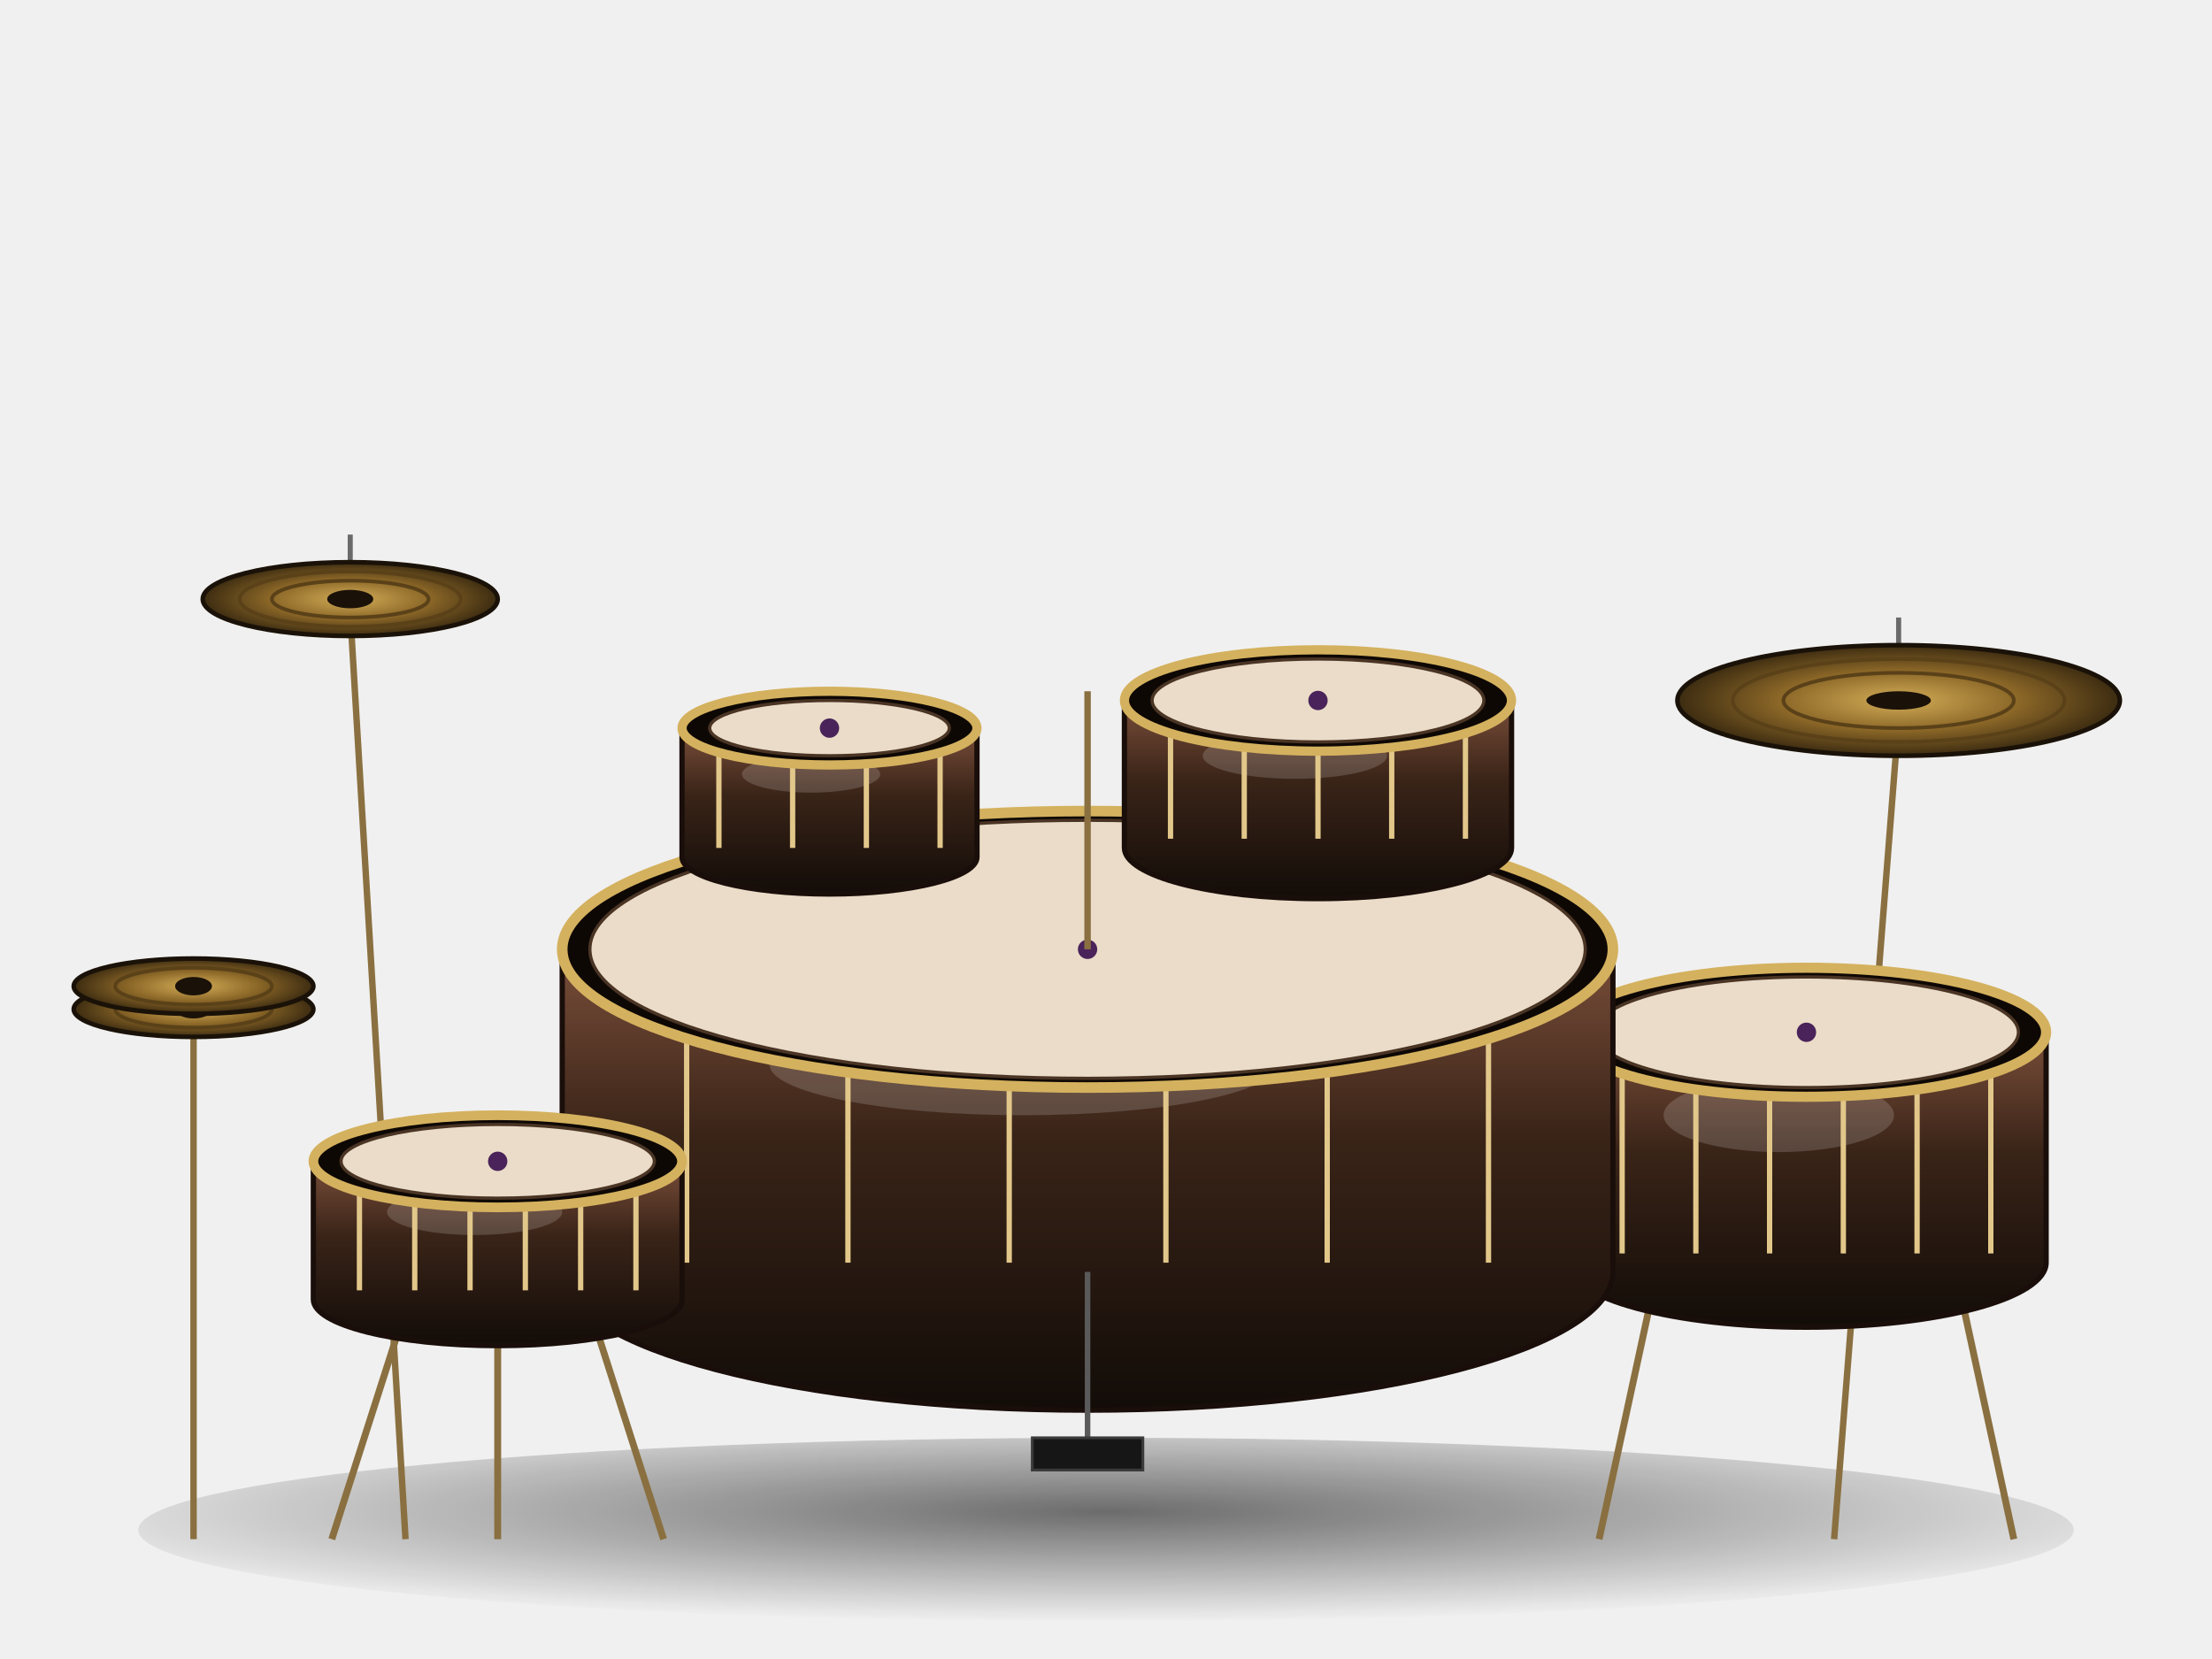
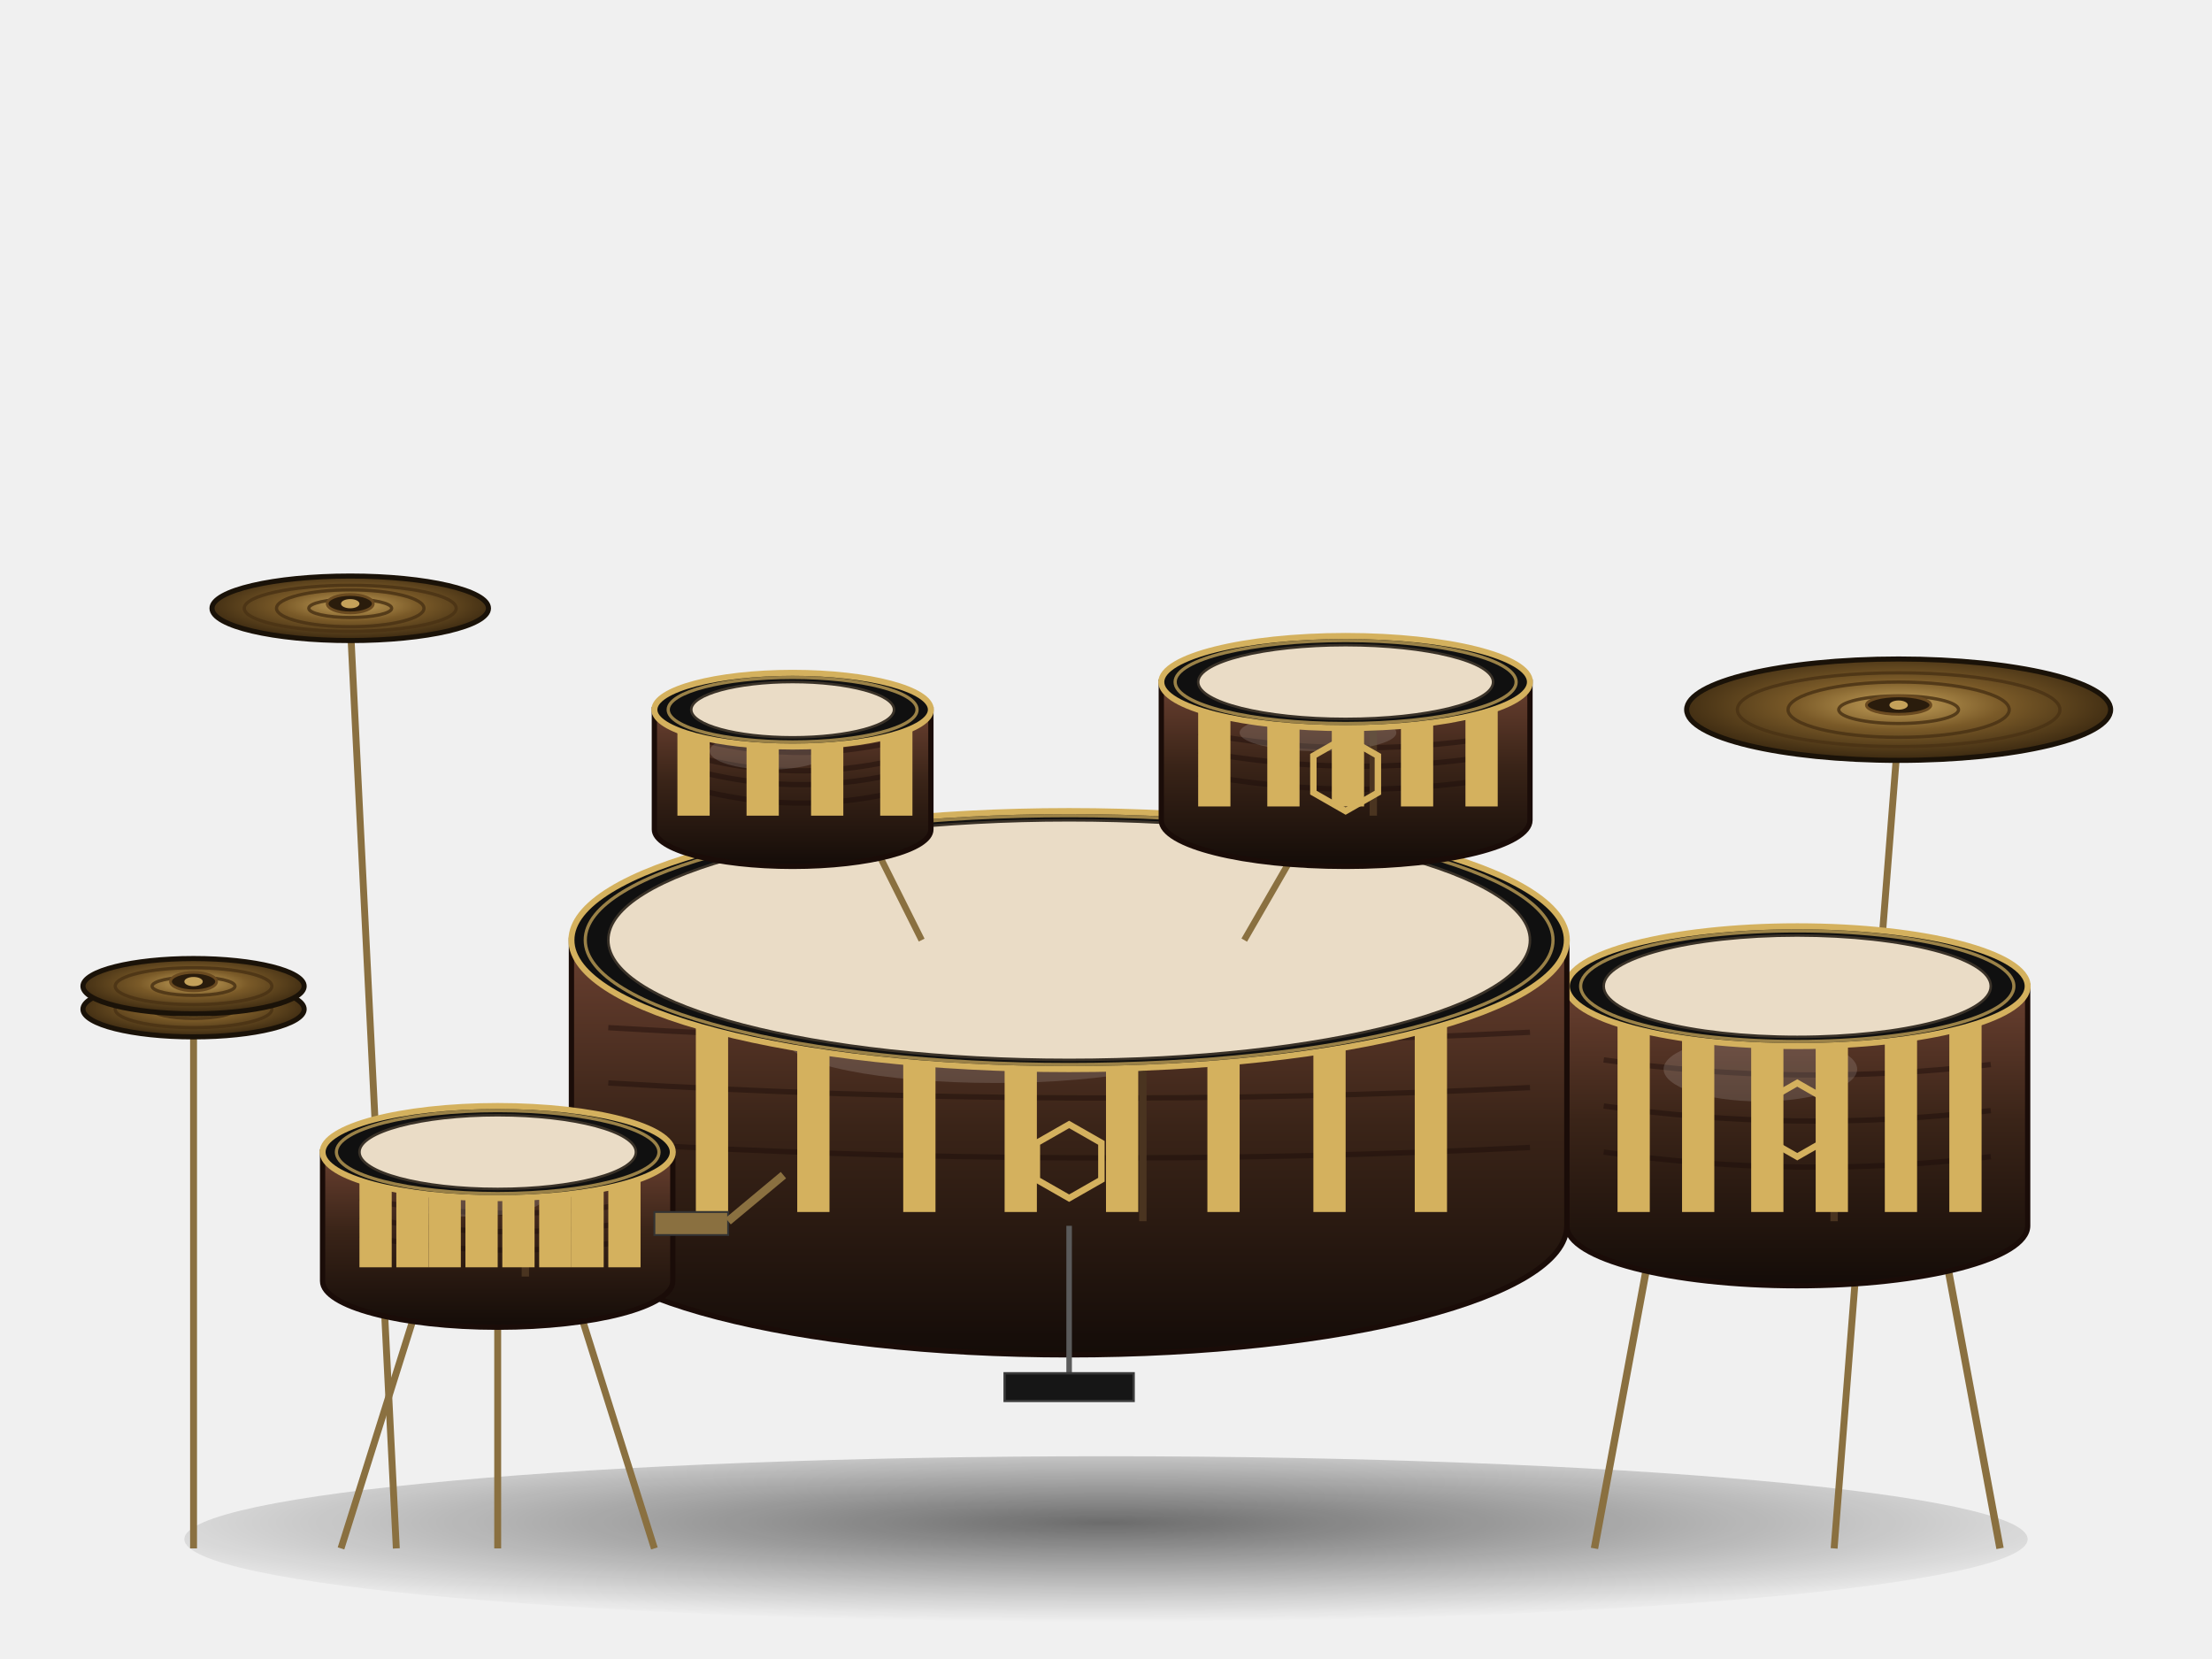
- <svg xmlns="http://www.w3.org/2000/svg" viewBox="0 0 480 360" fill="none" role="img" aria-label="Noble and Cooley Horizon drum kit, isometric view">
+ <svg xmlns="http://www.w3.org/2000/svg" viewBox="0 0 480 360" fill="none" role="img" aria-label="Walnut gloss drum kit with brass hardware, isometric view">
  <defs>
-     <radialGradient id="nc-cymbal" cx="0.5" cy="0.5" r="0.5">
-       <stop offset="0" stop-color="#d4ad57" />
-       <stop offset="0.55" stop-color="#8a6627" />
-       <stop offset="1" stop-color="#3d2c11" />
+     <radialGradient id="nc-cymbal" cx="0.5" cy="0.45" r="0.55">
+       <stop offset="0" stop-color="#c4a15a" />
+       <stop offset="0.45" stop-color="#7a5a28" />
+       <stop offset="1" stop-color="#3a2810" />
    </radialGradient>
    <radialGradient id="nc-floor" cx="0.5" cy="0.4" r="0.6">
      <stop offset="0" stop-color="#000" stop-opacity="0.55" />
      <stop offset="1" stop-color="#000" stop-opacity="0" />
    </radialGradient>
    <linearGradient id="nc-chrome" x1="0" y1="0" x2="0" y2="1">
-       <stop offset="0" stop-color="#4a4a4a" />
-       <stop offset="1" stop-color="#0d0d0d" />
+       <stop offset="0" stop-color="#e8eaec" />
+       <stop offset="0.45" stop-color="#8e949c" />
+       <stop offset="1" stop-color="#2a2e32" />
+     </linearGradient>
+     <linearGradient id="nc-brass" x1="0" y1="0" x2="0" y2="1">
+       <stop offset="0" stop-color="#f0d7a0" />
+       <stop offset="0.45" stop-color="#b8883c" />
+       <stop offset="1" stop-color="#5a3c18" />
    </linearGradient>
    <linearGradient id="nc-shell" x1="0" y1="0" x2="0" y2="1">
-       <stop offset="0" stop-color="#7a4e3a" />
-       <stop offset="0.4" stop-color="#3a2418" />
-       <stop offset="1" stop-color="#120c08" />
+       <stop offset="0" stop-color="#6a4030" />
+       <stop offset="0.45" stop-color="#3a2418" />
+       <stop offset="1" stop-color="#140c08" />
    </linearGradient>
  </defs>
-   <ellipse cx="240" cy="332" rx="210" ry="20" fill="url(#nc-floor)" />
+   <ellipse cx="240" cy="334" rx="200" ry="18" fill="url(#nc-floor)" />
  <g>
-     <line x1="76" y1="133" x2="88" y2="334" stroke="#8a7040" stroke-width="1.4" />
-     <line x1="76" y1="133" x2="76" y2="116" stroke="#6a6a6a" stroke-width="1.1" />
-     <ellipse cx="76" cy="130" rx="32" ry="8" fill="url(#nc-cymbal)" stroke="#1a1208" stroke-width="1" />
-     <ellipse cx="76" cy="130" rx="24" ry="6" fill="none" stroke="#5a4118" stroke-width="0.8" />
-     <ellipse cx="76" cy="130" rx="17" ry="4" fill="none" stroke="#5a4118" stroke-width="0.8" />
-     <ellipse cx="76" cy="130" rx="5" ry="2" fill="#1a1208" />
+     <line x1="76" y1="135" x2="86" y2="336" stroke="#8a7040" stroke-width="1.5" />
+     <line x1="76" y1="125" x2="76" y2="134" stroke="#7a7a7a" stroke-width="1.2" />
+     <ellipse cx="76" cy="132" rx="30" ry="7" fill="url(#nc-cymbal)" stroke="#1a1208" stroke-width="1.1" />
+     <ellipse cx="76" cy="132" rx="23" ry="5" fill="none" stroke="#4a3214" stroke-width="0.7" opacity="0.85" />
+     <ellipse cx="76" cy="132" rx="16" ry="4" fill="none" stroke="#4a3214" stroke-width="0.7" opacity="0.85" />
+     <ellipse cx="76" cy="132" rx="9" ry="2" fill="none" stroke="#4a3214" stroke-width="0.7" opacity="0.85" />
+     <ellipse cx="76" cy="131" rx="5" ry="2" fill="#2a1c0c" stroke="#6a4a20" stroke-width="0.6" />
+     <ellipse cx="76" cy="131" rx="2" ry="1" fill="#c4a15a" />
  </g>
  <g>
-     <line x1="412" y1="156" x2="398" y2="334" stroke="#8a7040" stroke-width="1.4" />
-     <line x1="412" y1="156" x2="412" y2="134" stroke="#6a6a6a" stroke-width="1.1" />
-     <ellipse cx="412" cy="152" rx="48" ry="12" fill="url(#nc-cymbal)" stroke="#1a1208" stroke-width="1" />
-     <ellipse cx="412" cy="152" rx="36" ry="9" fill="none" stroke="#5a4118" stroke-width="0.8" />
-     <ellipse cx="412" cy="152" rx="25" ry="6" fill="none" stroke="#5a4118" stroke-width="0.8" />
-     <ellipse cx="412" cy="152" rx="7" ry="2" fill="#1a1208" />
+     <line x1="412" y1="158" x2="398" y2="336" stroke="#8a7040" stroke-width="1.5" />
+     <line x1="412" y1="143" x2="412" y2="157" stroke="#7a7a7a" stroke-width="1.2" />
+     <ellipse cx="412" cy="154" rx="46" ry="11" fill="url(#nc-cymbal)" stroke="#1a1208" stroke-width="1.1" />
+     <ellipse cx="412" cy="154" rx="35" ry="8" fill="none" stroke="#4a3214" stroke-width="0.7" opacity="0.85" />
+     <ellipse cx="412" cy="154" rx="24" ry="6" fill="none" stroke="#4a3214" stroke-width="0.7" opacity="0.85" />
+     <ellipse cx="412" cy="154" rx="13" ry="3" fill="none" stroke="#4a3214" stroke-width="0.7" opacity="0.85" />
+     <ellipse cx="412" cy="153" rx="7" ry="2" fill="#2a1c0c" stroke="#6a4a20" stroke-width="0.6" />
+     <ellipse cx="412" cy="153" rx="2" ry="1" fill="#c4a15a" />
  </g>
  <g>
-     <line x1="360" y1="274" x2="347" y2="334" stroke="#8a7040" stroke-width="1.5" />
-     <line x1="424" y1="274" x2="437" y2="334" stroke="#8a7040" stroke-width="1.5" />
-     <path d="M340 224 L340 274 A52 14 0 0 0 444 274 L444 224 Z" fill="url(#nc-shell)" stroke="#1a0e0a" stroke-width="1.15" />
+     <line x1="359" y1="266" x2="346" y2="336" stroke="#8a7040" stroke-width="1.6" />
+     <line x1="421" y1="266" x2="434" y2="336" stroke="#8a7040" stroke-width="1.6" />
+     <path d="M340 214 L340 266 A50 13 0 0 0 440 266 L440 214 Z" fill="url(#nc-shell)" stroke="#1a0c08" stroke-width="1.15" />
    <clipPath id="nc-floor">
-       <path d="M340 224 L340 274 A52 14 0 0 0 444 274 L444 224 Z" />
+       <path d="M340 214 L340 266 A50 13 0 0 0 440 266 L440 214 Z" />
    </clipPath>
    <g clip-path="url(#nc-floor)">
-       <ellipse cx="386" cy="242" rx="25" ry="8" fill="#ffffff" opacity="0.16" />
+       <path d="M348 220 Q390 226 432 221" fill="none" stroke="#1a0c08" stroke-width="1.15" opacity="0.45" />
+       <path d="M348 230 Q390 236 432 231" fill="none" stroke="#1a0c08" stroke-width="1.15" opacity="0.45" />
+       <path d="M348 240 Q390 246 432 241" fill="none" stroke="#1a0c08" stroke-width="1.15" opacity="0.45" />
+       <path d="M348 250 Q390 256 432 251" fill="none" stroke="#1a0c08" stroke-width="1.15" opacity="0.45" />
+       <line x1="398" y1="215" x2="398" y2="265" stroke="#4a3420" stroke-width="1.6" />
+       <ellipse cx="382" cy="232" rx="21" ry="7" fill="#fff" opacity="0.14" />
    </g>
-     <line x1="352" y1="226" x2="352" y2="272" stroke="#e2c78a" stroke-width="1.15" />
-     <line x1="368" y1="226" x2="368" y2="272" stroke="#e2c78a" stroke-width="1.15" />
-     <line x1="384" y1="226" x2="384" y2="272" stroke="#e2c78a" stroke-width="1.15" />
-     <line x1="400" y1="226" x2="400" y2="272" stroke="#e2c78a" stroke-width="1.15" />
-     <line x1="416" y1="226" x2="416" y2="272" stroke="#e2c78a" stroke-width="1.15" />
-     <line x1="432" y1="226" x2="432" y2="272" stroke="#e2c78a" stroke-width="1.15" />
-     <ellipse cx="392" cy="224" rx="52" ry="14" fill="#0e0805" stroke="#d4b15e" stroke-width="2.2" />
-     <ellipse cx="392" cy="224" rx="46" ry="12" fill="#eadcc8" stroke="#4a3424" stroke-width="0.7" />
-     <circle cx="392" cy="224" r="2.1" fill="#4a235a" />
+     <rect x="351" y="217" width="7" height="46" fill="#d4b15e" />
+     <rect x="365" y="217" width="7" height="46" fill="#d4b15e" />
+     <rect x="380" y="217" width="7" height="46" fill="#d4b15e" />
+     <rect x="394" y="217" width="7" height="46" fill="#d4b15e" />
+     <rect x="409" y="217" width="7" height="46" fill="#d4b15e" />
+     <rect x="423" y="217" width="7" height="46" fill="#d4b15e" />
+     <polygon points="390,235 397,239 397,247 390,251 383,247 383,239" fill="none" stroke="#d4b15e" stroke-width="1.4" />
+     <ellipse cx="390" cy="214" rx="50" ry="13" fill="#101010" stroke="#d4b15e" stroke-width="1.3" />
+     <ellipse cx="390" cy="214" rx="47" ry="12" fill="none" stroke="#d4b15e" stroke-width="0.7" opacity="0.7" />
+     <ellipse cx="390" cy="214" rx="42" ry="11" fill="#eadcc6" stroke="#3a3228" stroke-width="0.55" />
  </g>
  <g>
-     <path d="M122 206 L122 276 A114 30 0 0 0 350 276 L350 206 Z" fill="url(#nc-shell)" stroke="#1a0e0a" stroke-width="1.15" />
+     <path d="M124 204 L124 266 A108 28 0 0 0 340 266 L340 204 Z" fill="url(#nc-shell)" stroke="#1a0c08" stroke-width="1.15" />
    <clipPath id="nc-bass">
-       <path d="M122 206 L122 276 A114 30 0 0 0 350 276 L350 206 Z" />
+       <path d="M124 204 L124 266 A108 28 0 0 0 340 266 L340 204 Z" />
    </clipPath>
    <g clip-path="url(#nc-bass)">
-       <ellipse cx="222" cy="231" rx="55" ry="11" fill="#ffffff" opacity="0.16" />
+       <path d="M132 210 Q232 216 332 211" fill="none" stroke="#1a0c08" stroke-width="1.15" opacity="0.45" />
+       <path d="M132 223 Q232 229 332 224" fill="none" stroke="#1a0c08" stroke-width="1.15" opacity="0.45" />
+       <path d="M132 235 Q232 241 332 236" fill="none" stroke="#1a0c08" stroke-width="1.15" opacity="0.45" />
+       <path d="M132 248 Q232 254 332 249" fill="none" stroke="#1a0c08" stroke-width="1.15" opacity="0.45" />
+       <line x1="248" y1="205" x2="248" y2="265" stroke="#4a3420" stroke-width="1.6" />
+       <ellipse cx="216" cy="226" rx="45" ry="9" fill="#fff" opacity="0.14" />
    </g>
-     <line x1="149" y1="208" x2="149" y2="274" stroke="#e2c78a" stroke-width="1.15" />
-     <line x1="184" y1="208" x2="184" y2="274" stroke="#e2c78a" stroke-width="1.15" />
-     <line x1="219" y1="208" x2="219" y2="274" stroke="#e2c78a" stroke-width="1.15" />
-     <line x1="253" y1="208" x2="253" y2="274" stroke="#e2c78a" stroke-width="1.15" />
-     <line x1="288" y1="208" x2="288" y2="274" stroke="#e2c78a" stroke-width="1.15" />
-     <line x1="323" y1="208" x2="323" y2="274" stroke="#e2c78a" stroke-width="1.15" />
-     <ellipse cx="236" cy="206" rx="114" ry="30" fill="#0e0805" stroke="#d4b15e" stroke-width="2.3" />
-     <ellipse cx="236" cy="206" rx="108" ry="28" fill="#eadcc8" stroke="#4a3424" stroke-width="0.7" />
-     <circle cx="236" cy="206" r="2.1" fill="#4a235a" />
-     <line x1="236" y1="276" x2="236" y2="312" stroke="#5a5a5a" stroke-width="1.2" />
-     <rect x="224" y="312" width="24" height="7" fill="#161616" stroke="#3a3a3a" stroke-width="0.6" />
+     <rect x="151" y="207" width="7" height="56" fill="#d4b15e" />
+     <rect x="173" y="207" width="7" height="56" fill="#d4b15e" />
+     <rect x="196" y="207" width="7" height="56" fill="#d4b15e" />
+     <rect x="218" y="207" width="7" height="56" fill="#d4b15e" />
+     <rect x="240" y="207" width="7" height="56" fill="#d4b15e" />
+     <rect x="262" y="207" width="7" height="56" fill="#d4b15e" />
+     <rect x="285" y="207" width="7" height="56" fill="#d4b15e" />
+     <rect x="307" y="207" width="7" height="56" fill="#d4b15e" />
+     <polygon points="232,244 239,248 239,256 232,260 225,256 225,248" fill="none" stroke="#d4b15e" stroke-width="1.4" />
+     <ellipse cx="232" cy="204" rx="108" ry="28" fill="#101010" stroke="#d4b15e" stroke-width="1.3" />
+     <ellipse cx="232" cy="204" rx="105" ry="27" fill="none" stroke="#d4b15e" stroke-width="0.7" opacity="0.7" />
+     <ellipse cx="232" cy="204" rx="100" ry="26" fill="#eadcc6" stroke="#3a3228" stroke-width="0.55" />
+     <line x1="232" y1="266" x2="232" y2="298" stroke="#5a5a5a" stroke-width="1.2" />
+     <rect x="218" y="298" width="28" height="6" fill="#161616" stroke="#3a3a3a" stroke-width="0.5" />
  </g>
-   <line x1="236" y1="206" x2="236" y2="150" stroke="#8a7040" stroke-width="1.4" />
+   <line x1="200" y1="204" x2="176" y2="156" stroke="#8a7040" stroke-width="1.4" />
+   <line x1="270" y1="204" x2="300" y2="152" stroke="#8a7040" stroke-width="1.4" />
  <g>
-     <path d="M148 158 L148 186 A32 8 0 0 0 212 186 L212 158 Z" fill="url(#nc-shell)" stroke="#1a0e0a" stroke-width="1.15" />
-     <clipPath id="nc-rack-l">
-       <path d="M148 158 L148 186 A32 8 0 0 0 212 186 L212 158 Z" />
+     <path d="M142 154 L142 180 A30 8 0 0 0 202 180 L202 154 Z" fill="url(#nc-shell)" stroke="#1a0c08" stroke-width="1.15" />
+     <clipPath id="nc-t10">
+       <path d="M142 154 L142 180 A30 8 0 0 0 202 180 L202 154 Z" />
    </clipPath>
-     <g clip-path="url(#nc-rack-l)">
-       <ellipse cx="176" cy="168" rx="15" ry="4" fill="#ffffff" opacity="0.16" />
+     <g clip-path="url(#nc-t10)">
+       <path d="M150 160 Q172 166 194 161" fill="none" stroke="#1a0c08" stroke-width="1.15" opacity="0.45" />
+       <path d="M150 164 Q172 170 194 165" fill="none" stroke="#1a0c08" stroke-width="1.15" opacity="0.45" />
+       <path d="M150 167 Q172 173 194 168" fill="none" stroke="#1a0c08" stroke-width="1.15" opacity="0.45" />
+       <path d="M150 171 Q172 177 194 172" fill="none" stroke="#1a0c08" stroke-width="1.15" opacity="0.45" />
+       <ellipse cx="167" cy="163" rx="13" ry="4" fill="#fff" opacity="0.14" />
    </g>
-     <line x1="156" y1="160" x2="156" y2="184" stroke="#e2c78a" stroke-width="1.15" />
-     <line x1="172" y1="160" x2="172" y2="184" stroke="#e2c78a" stroke-width="1.15" />
-     <line x1="188" y1="160" x2="188" y2="184" stroke="#e2c78a" stroke-width="1.15" />
-     <line x1="204" y1="160" x2="204" y2="184" stroke="#e2c78a" stroke-width="1.15" />
-     <ellipse cx="180" cy="158" rx="32" ry="8" fill="#0e0805" stroke="#d4b15e" stroke-width="2" />
-     <ellipse cx="180" cy="158" rx="26" ry="6" fill="#eadcc8" stroke="#4a3424" stroke-width="0.7" />
-     <circle cx="180" cy="158" r="2.1" fill="#4a235a" />
+     <rect x="147" y="157" width="7" height="20" fill="#d4b15e" />
+     <rect x="162" y="157" width="7" height="20" fill="#d4b15e" />
+     <rect x="176" y="157" width="7" height="20" fill="#d4b15e" />
+     <rect x="191" y="157" width="7" height="20" fill="#d4b15e" />
+     <ellipse cx="172" cy="154" rx="30" ry="8" fill="#101010" stroke="#d4b15e" stroke-width="1.3" />
+     <ellipse cx="172" cy="154" rx="27" ry="7" fill="none" stroke="#d4b15e" stroke-width="0.7" opacity="0.7" />
+     <ellipse cx="172" cy="154" rx="22" ry="6" fill="#eadcc6" stroke="#3a3228" stroke-width="0.55" />
  </g>
  <g>
-     <path d="M244 152 L244 184 A42 11 0 0 0 328 184 L328 152 Z" fill="url(#nc-shell)" stroke="#1a0e0a" stroke-width="1.15" />
-     <clipPath id="nc-rack-r">
-       <path d="M244 152 L244 184 A42 11 0 0 0 328 184 L328 152 Z" />
+     <path d="M252 148 L252 178 A40 10 0 0 0 332 178 L332 148 Z" fill="url(#nc-shell)" stroke="#1a0c08" stroke-width="1.15" />
+     <clipPath id="nc-t12">
+       <path d="M252 148 L252 178 A40 10 0 0 0 332 178 L332 148 Z" />
    </clipPath>
-     <g clip-path="url(#nc-rack-r)">
-       <ellipse cx="281" cy="164" rx="20" ry="5" fill="#ffffff" opacity="0.16" />
+     <g clip-path="url(#nc-t12)">
+       <path d="M260 154 Q292 160 324 155" fill="none" stroke="#1a0c08" stroke-width="1.15" opacity="0.45" />
+       <path d="M260 159 Q292 165 324 160" fill="none" stroke="#1a0c08" stroke-width="1.15" opacity="0.45" />
+       <path d="M260 163 Q292 169 324 164" fill="none" stroke="#1a0c08" stroke-width="1.15" opacity="0.45" />
+       <path d="M260 168 Q292 174 324 169" fill="none" stroke="#1a0c08" stroke-width="1.15" opacity="0.45" />
+       <line x1="298" y1="149" x2="298" y2="177" stroke="#4a3420" stroke-width="1.6" />
+       <ellipse cx="286" cy="159" rx="17" ry="4" fill="#fff" opacity="0.14" />
    </g>
-     <line x1="254" y1="154" x2="254" y2="182" stroke="#e2c78a" stroke-width="1.15" />
-     <line x1="270" y1="154" x2="270" y2="182" stroke="#e2c78a" stroke-width="1.15" />
-     <line x1="286" y1="154" x2="286" y2="182" stroke="#e2c78a" stroke-width="1.15" />
-     <line x1="302" y1="154" x2="302" y2="182" stroke="#e2c78a" stroke-width="1.15" />
-     <line x1="318" y1="154" x2="318" y2="182" stroke="#e2c78a" stroke-width="1.15" />
-     <ellipse cx="286" cy="152" rx="42" ry="11" fill="#0e0805" stroke="#d4b15e" stroke-width="2" />
-     <ellipse cx="286" cy="152" rx="36" ry="9" fill="#eadcc8" stroke="#4a3424" stroke-width="0.7" />
-     <circle cx="286" cy="152" r="2.1" fill="#4a235a" />
+     <rect x="260" y="151" width="7" height="24" fill="#d4b15e" />
+     <rect x="275" y="151" width="7" height="24" fill="#d4b15e" />
+     <rect x="289" y="151" width="7" height="24" fill="#d4b15e" />
+     <rect x="304" y="151" width="7" height="24" fill="#d4b15e" />
+     <rect x="318" y="151" width="7" height="24" fill="#d4b15e" />
+     <polygon points="292,160 299,164 299,172 292,176 285,172 285,164" fill="none" stroke="#d4b15e" stroke-width="1.4" />
+     <ellipse cx="292" cy="148" rx="40" ry="10" fill="#101010" stroke="#d4b15e" stroke-width="1.3" />
+     <ellipse cx="292" cy="148" rx="37" ry="9" fill="none" stroke="#d4b15e" stroke-width="0.7" opacity="0.7" />
+     <ellipse cx="292" cy="148" rx="32" ry="8" fill="#eadcc6" stroke="#3a3228" stroke-width="0.55" />
  </g>
  <g>
-     <line x1="88" y1="284" x2="72" y2="334" stroke="#8a7040" stroke-width="1.5" />
-     <line x1="108" y1="286" x2="108" y2="334" stroke="#8a7040" stroke-width="1.5" />
-     <line x1="128" y1="284" x2="144" y2="334" stroke="#8a7040" stroke-width="1.5" />
-     <path d="M68 252 L68 282 A40 10 0 0 0 148 282 L148 252 Z" fill="url(#nc-shell)" stroke="#1a0e0a" stroke-width="1.15" />
+     <line x1="91" y1="282" x2="74" y2="336" stroke="#8a7040" stroke-width="1.5" />
+     <line x1="108" y1="284" x2="108" y2="336" stroke="#8a7040" stroke-width="1.5" />
+     <line x1="125" y1="282" x2="142" y2="336" stroke="#8a7040" stroke-width="1.5" />
+     <path d="M70 250 L70 278 A38 10 0 0 0 146 278 L146 250 Z" fill="url(#nc-shell)" stroke="#1a0c08" stroke-width="1.15" />
    <clipPath id="nc-snare">
-       <path d="M68 252 L68 282 A40 10 0 0 0 148 282 L148 252 Z" />
+       <path d="M70 250 L70 278 A38 10 0 0 0 146 278 L146 250 Z" />
    </clipPath>
    <g clip-path="url(#nc-snare)">
-       <ellipse cx="103" cy="263" rx="19" ry="5" fill="#ffffff" opacity="0.16" />
+       <path d="M78 256 Q108 262 138 257" fill="none" stroke="#1a0c08" stroke-width="1.15" opacity="0.45" />
+       <path d="M78 260 Q108 266 138 261" fill="none" stroke="#1a0c08" stroke-width="1.15" opacity="0.45" />
+       <path d="M78 264 Q108 270 138 265" fill="none" stroke="#1a0c08" stroke-width="1.15" opacity="0.45" />
+       <path d="M78 268 Q108 274 138 269" fill="none" stroke="#1a0c08" stroke-width="1.15" opacity="0.45" />
+       <line x1="114" y1="251" x2="114" y2="277" stroke="#4a3420" stroke-width="1.6" />
+       <ellipse cx="102" cy="260" rx="16" ry="4" fill="#fff" opacity="0.14" />
    </g>
-     <line x1="78" y1="254" x2="78" y2="280" stroke="#e2c78a" stroke-width="1.15" />
-     <line x1="90" y1="254" x2="90" y2="280" stroke="#e2c78a" stroke-width="1.15" />
-     <line x1="102" y1="254" x2="102" y2="280" stroke="#e2c78a" stroke-width="1.15" />
-     <line x1="114" y1="254" x2="114" y2="280" stroke="#e2c78a" stroke-width="1.15" />
-     <line x1="126" y1="254" x2="126" y2="280" stroke="#e2c78a" stroke-width="1.15" />
-     <line x1="138" y1="254" x2="138" y2="280" stroke="#e2c78a" stroke-width="1.15" />
-     <ellipse cx="108" cy="252" rx="40" ry="10" fill="#0e0805" stroke="#d4b15e" stroke-width="2.1" />
-     <ellipse cx="108" cy="252" rx="34" ry="8" fill="#eadcc8" stroke="#4a3424" stroke-width="0.7" />
-     <circle cx="108" cy="252" r="2.1" fill="#4a235a" />
+     <rect x="78" y="253" width="7" height="22" fill="#d4b15e" />
+     <rect x="86" y="253" width="7" height="22" fill="#d4b15e" />
+     <rect x="93" y="253" width="7" height="22" fill="#d4b15e" />
+     <rect x="101" y="253" width="7" height="22" fill="#d4b15e" />
+     <rect x="109" y="253" width="7" height="22" fill="#d4b15e" />
+     <rect x="117" y="253" width="7" height="22" fill="#d4b15e" />
+     <rect x="124" y="253" width="7" height="22" fill="#d4b15e" />
+     <rect x="132" y="253" width="7" height="22" fill="#d4b15e" />
+     <ellipse cx="108" cy="250" rx="38" ry="10" fill="#101010" stroke="#d4b15e" stroke-width="1.3" />
+     <ellipse cx="108" cy="250" rx="35" ry="9" fill="none" stroke="#d4b15e" stroke-width="0.7" opacity="0.7" />
+     <ellipse cx="108" cy="250" rx="30" ry="8" fill="#eadcc6" stroke="#3a3228" stroke-width="0.55" />
+     <rect x="142" y="263" width="16" height="5" fill="#8a7040" stroke="#333" stroke-width="0.4" />
+     <line x1="158" y1="265" x2="170" y2="255" stroke="#8a7040" stroke-width="1.8" />
  </g>
  <g>
-     <line x1="42" y1="216" x2="42" y2="334" stroke="#8a7040" stroke-width="1.4" />
-     <ellipse cx="42" cy="219" rx="26" ry="6" fill="url(#nc-cymbal)" stroke="#1a1208" stroke-width="1" />
-     <ellipse cx="42" cy="219" rx="17" ry="4" fill="none" stroke="#5a4118" stroke-width="0.8" />
-     <ellipse cx="42" cy="219" rx="4" ry="2" fill="#1a1208" />
-     <ellipse cx="42" cy="214" rx="26" ry="6" fill="url(#nc-cymbal)" stroke="#1a1208" stroke-width="1" />
-     <ellipse cx="42" cy="214" rx="17" ry="4" fill="none" stroke="#5a4118" stroke-width="0.8" />
-     <ellipse cx="42" cy="214" rx="4" ry="2" fill="#1a1208" />
+     <line x1="42" y1="216" x2="42" y2="336" stroke="#8a7040" stroke-width="1.5" />
+     <ellipse cx="42" cy="219" rx="24" ry="6" fill="url(#nc-cymbal)" stroke="#1a1208" stroke-width="1.1" />
+     <ellipse cx="42" cy="219" rx="17" ry="4" fill="none" stroke="#4a3214" stroke-width="0.7" opacity="0.85" />
+     <ellipse cx="42" cy="219" rx="9" ry="2" fill="none" stroke="#4a3214" stroke-width="0.7" opacity="0.85" />
+     <ellipse cx="42" cy="218" rx="5" ry="2" fill="#2a1c0c" stroke="#6a4a20" stroke-width="0.6" />
+     <ellipse cx="42" cy="218" rx="2" ry="1" fill="#c4a15a" />
+     <ellipse cx="42" cy="214" rx="24" ry="6" fill="url(#nc-cymbal)" stroke="#1a1208" stroke-width="1.1" />
+     <ellipse cx="42" cy="214" rx="17" ry="4" fill="none" stroke="#4a3214" stroke-width="0.7" opacity="0.85" />
+     <ellipse cx="42" cy="214" rx="9" ry="2" fill="none" stroke="#4a3214" stroke-width="0.7" opacity="0.85" />
+     <ellipse cx="42" cy="213" rx="5" ry="2" fill="#2a1c0c" stroke="#6a4a20" stroke-width="0.6" />
+     <ellipse cx="42" cy="213" rx="2" ry="1" fill="#c4a15a" />
  </g>
</svg>
